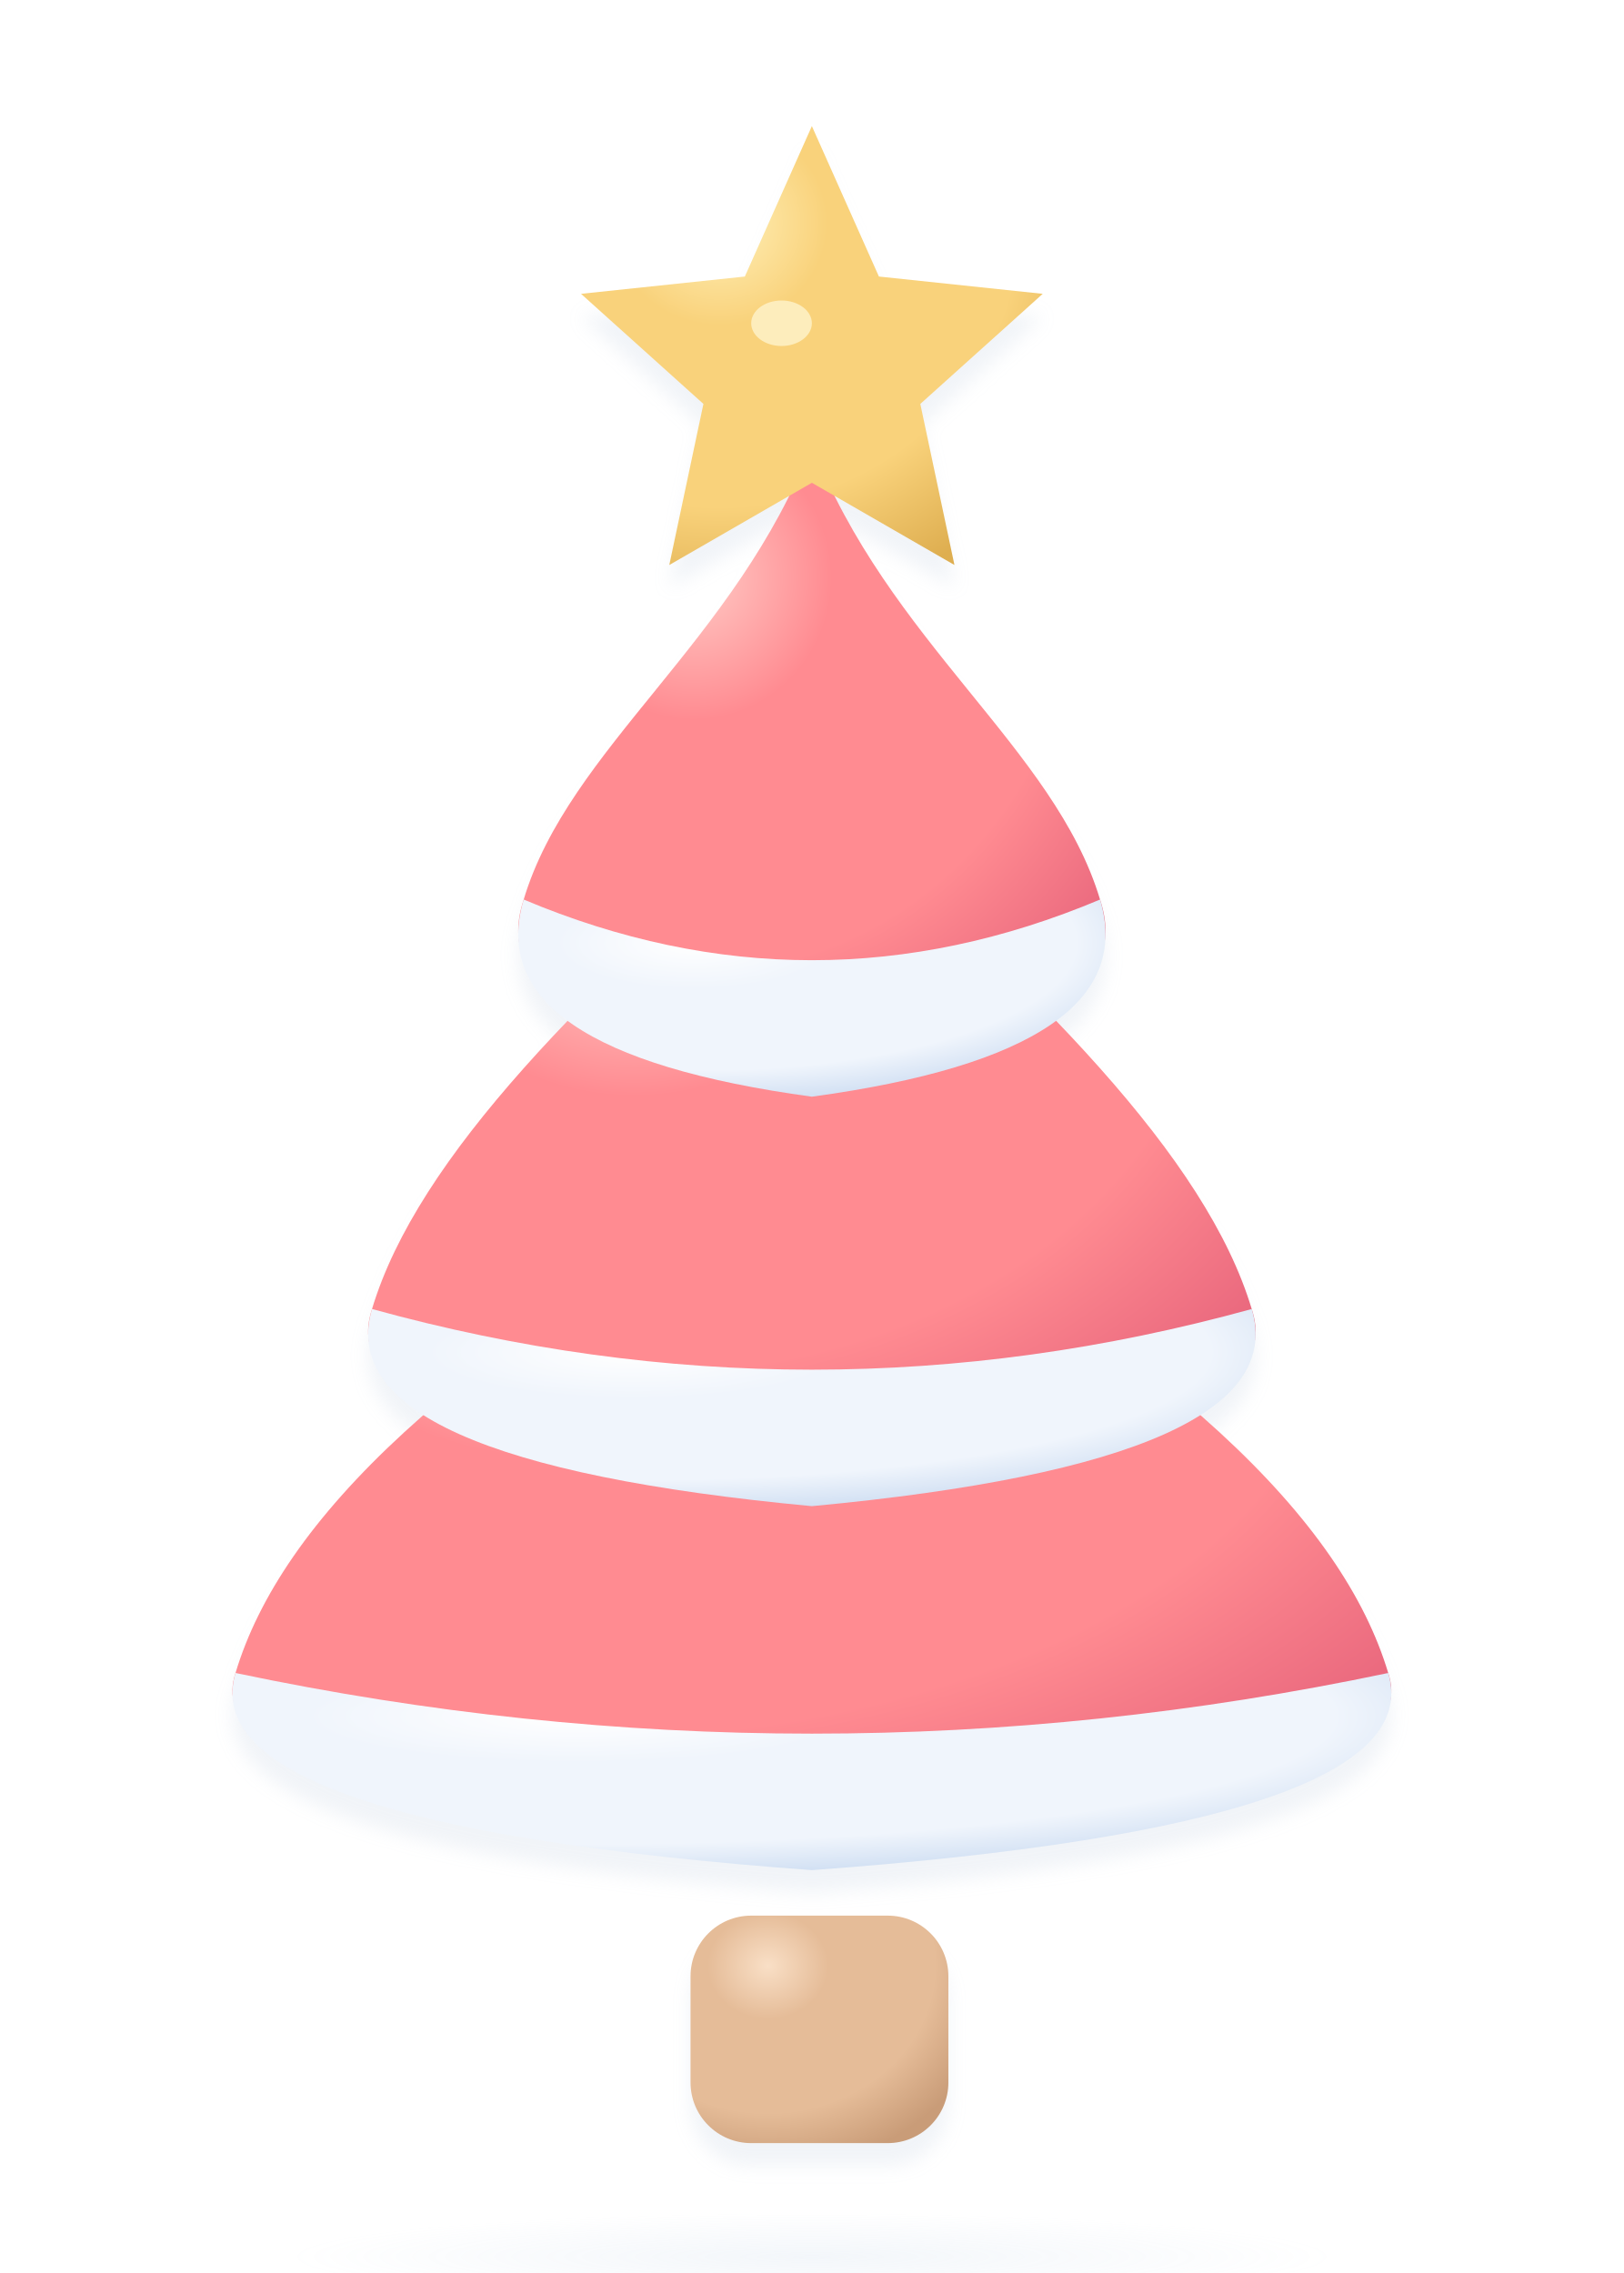
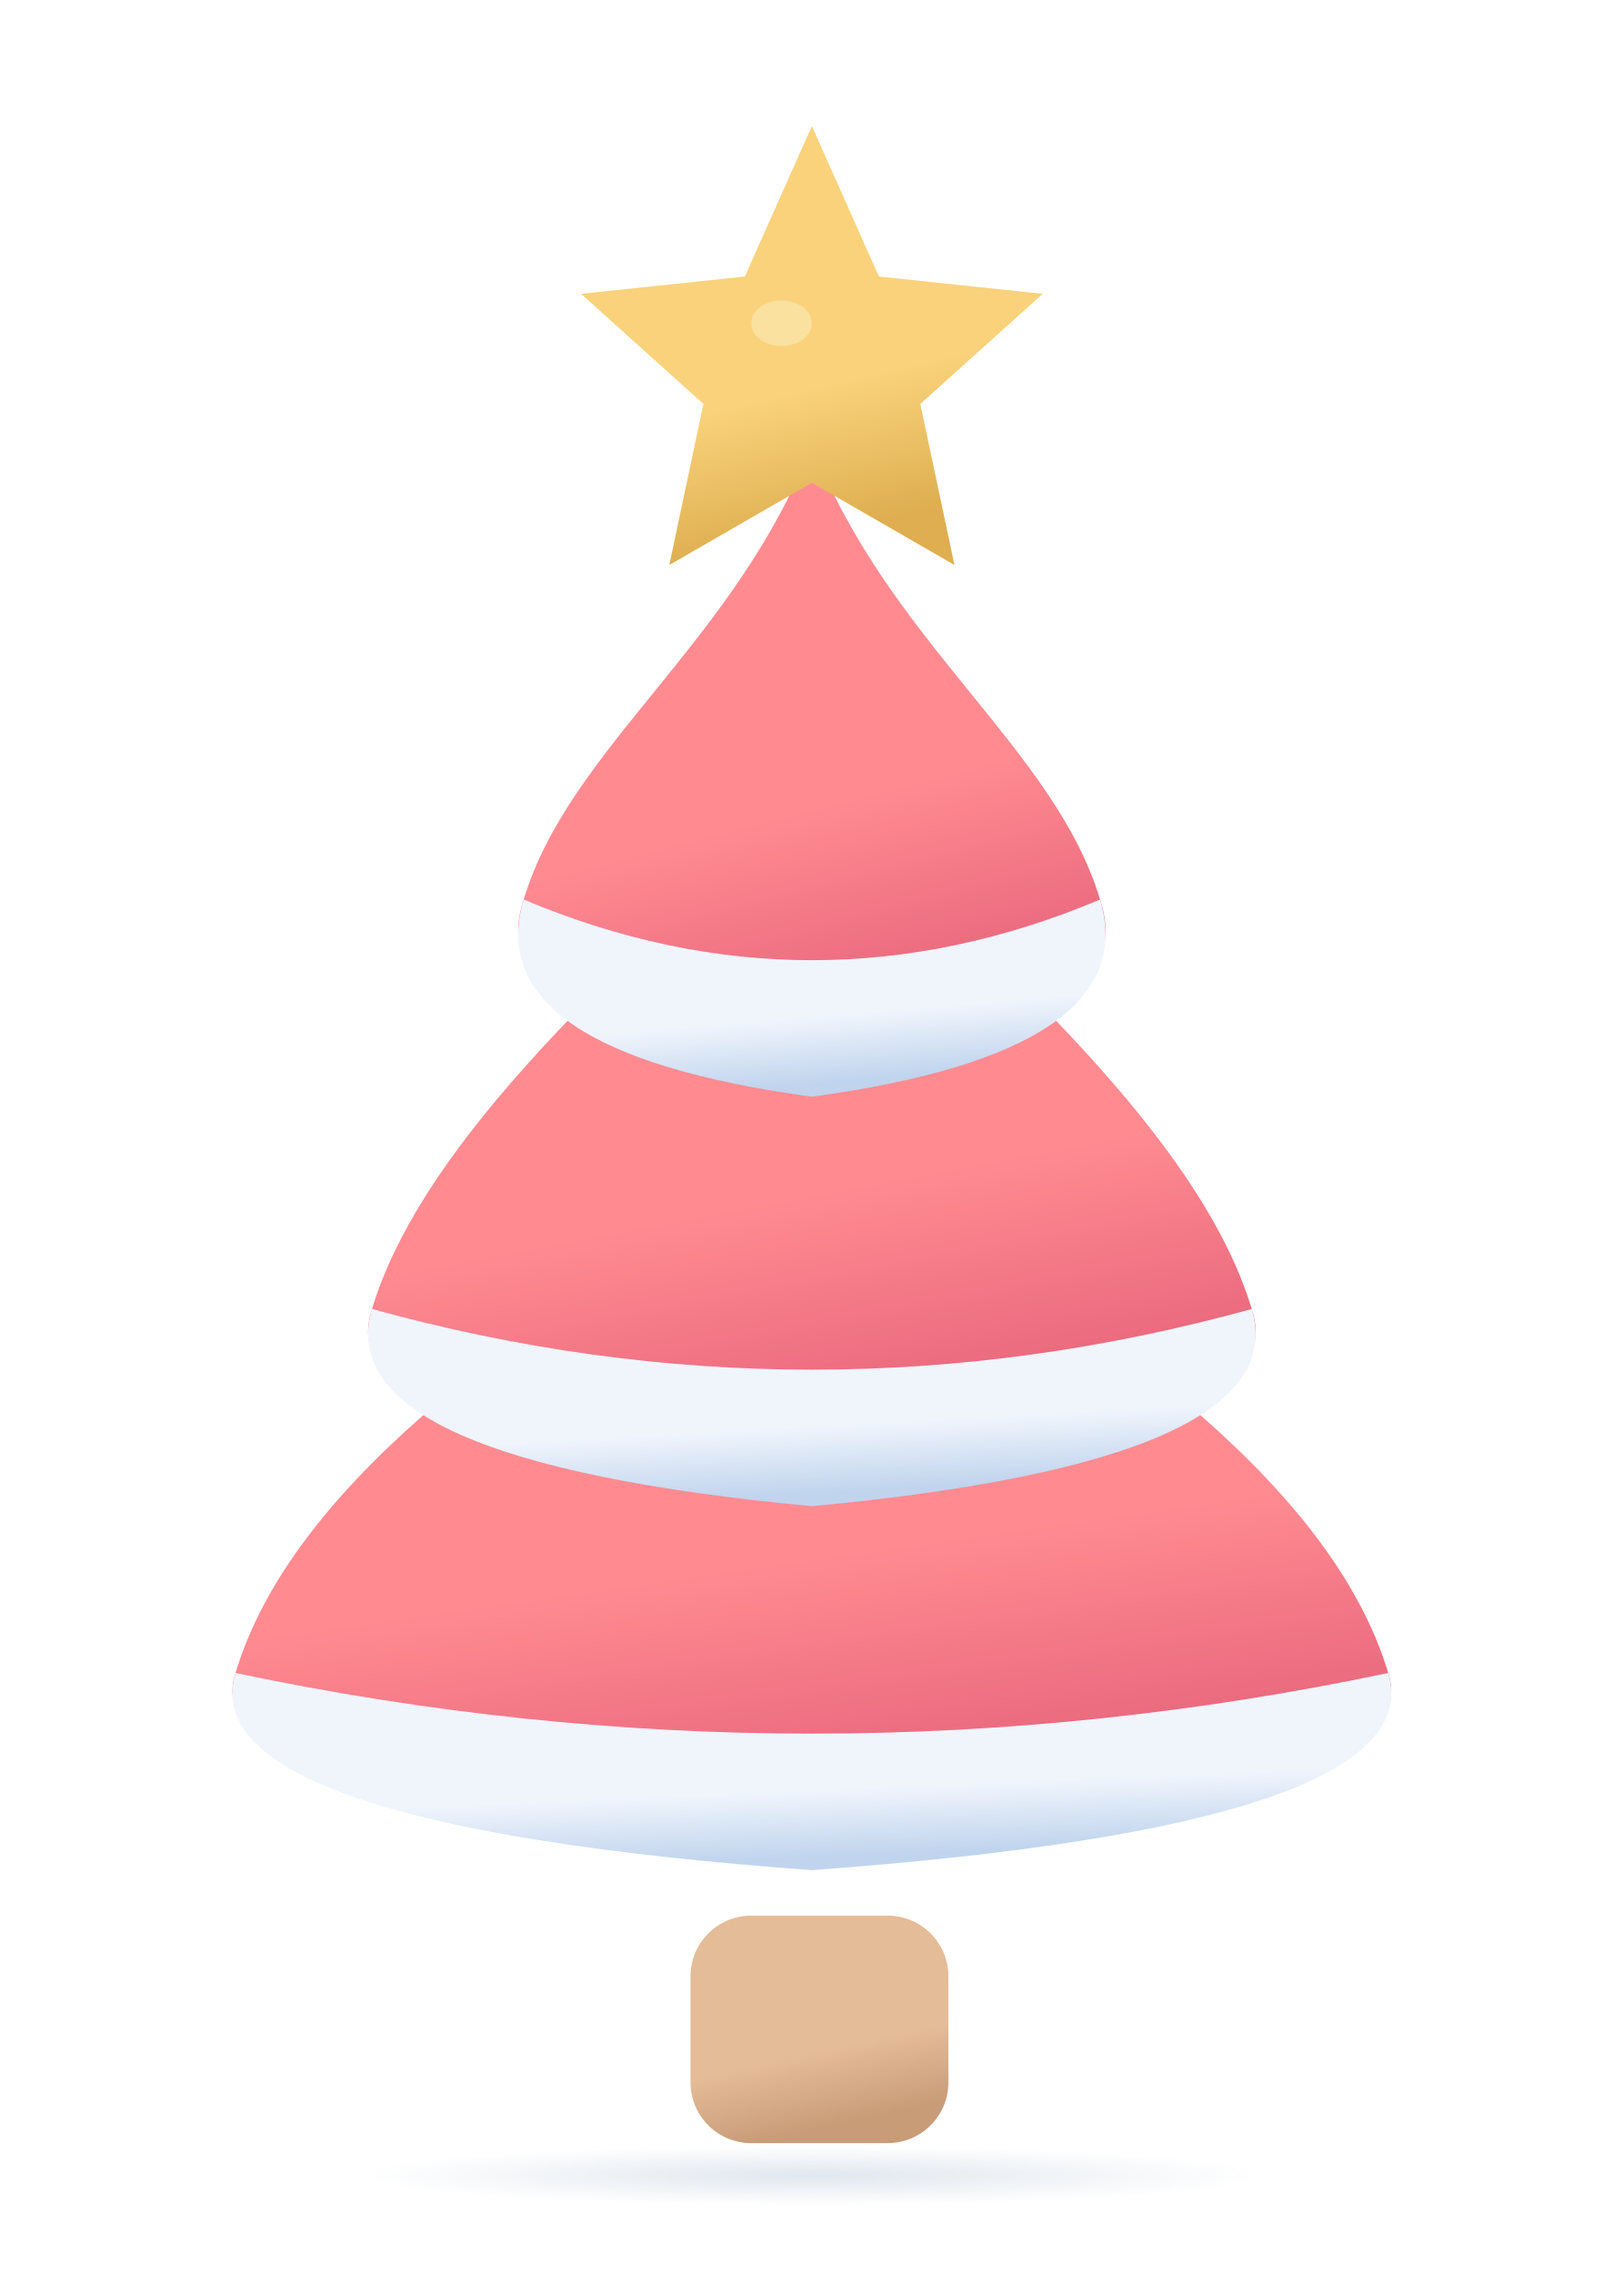
<svg xmlns="http://www.w3.org/2000/svg" viewBox="0 0 100 140" width="100" height="140" preserveAspectRatio="xMidYMid meet">
  <defs>
-     <radialGradient id="red" cx="30%" cy="22%" r="90%">
-       <stop stop-color="#ffcac5" />
-       <stop offset=".26" stop-color="#ff8b91" />
-       <stop offset=".72" stop-color="#ff8b91" />
+     <linearGradient id="red" x1="0" y1="0" x2=".25" y2="1">
+       <stop stop-color="#ff8b91" />
+       <stop offset=".68" stop-color="#ff8b91" />
      <stop offset="1" stop-color="#e9677d" />
+     </linearGradient>
+     <linearGradient id="brown" x1="0" y1="0" x2=".25" y2="1">
+       <stop stop-color="#e5bc98" />
+       <stop offset=".68" stop-color="#e5bc98" />
+       <stop offset="1" stop-color="#c99c78" />
+     </linearGradient>
+     <linearGradient id="white" x1="0" y1="0" x2=".25" y2="1">
+       <stop stop-color="#f0f5fc" />
+       <stop offset=".68" stop-color="#f0f5fc" />
+       <stop offset="1" stop-color="#c0d4ee" />
+     </linearGradient>
+     <linearGradient id="gold" x1="0" y1="0" x2=".25" y2="1">
+       <stop stop-color="#f9d27b" />
+       <stop offset=".68" stop-color="#f9d27b" />
+       <stop offset="1" stop-color="#deae50" />
+     </linearGradient>
+     <radialGradient id="floor-shadow">
+       <stop stop-color="#6486ad" stop-opacity=".2" />
+       <stop offset=".5" stop-color="#6486ad" stop-opacity=".1" />
+       <stop offset="1" stop-color="#6486ad" stop-opacity="0" />
    </radialGradient>
-     <radialGradient id="brown" cx="30%" cy="22%" r="90%">
-       <stop stop-color="#f9dfc6" />
-       <stop offset=".26" stop-color="#e5bc98" />
-       <stop offset=".72" stop-color="#e5bc98" />
-       <stop offset="1" stop-color="#c99c78" />
-     </radialGradient>
-     <radialGradient id="white" cx="30%" cy="22%" r="90%">
-       <stop stop-color="#ffffff" />
-       <stop offset=".26" stop-color="#f0f5fc" />
-       <stop offset=".72" stop-color="#f0f5fc" />
-       <stop offset="1" stop-color="#c0d4ee" />
-     </radialGradient>
-     <radialGradient id="gold" cx="30%" cy="22%" r="90%">
-       <stop stop-color="#fff0b9" />
-       <stop offset=".26" stop-color="#f9d27b" />
-       <stop offset=".72" stop-color="#f9d27b" />
-       <stop offset="1" stop-color="#deae50" />
-     </radialGradient>
-     <radialGradient id="floor-shadow">
-       <stop stop-color="#9db9d8" stop-opacity=".12" />
-       <stop offset=".6" stop-color="#9db9d8" stop-opacity=".05" />
-       <stop offset="1" stop-color="#9db9d8" stop-opacity="0" />
-     </radialGradient>
-     <filter id="object-shadow" filterUnits="userSpaceOnUse" x="-10" y="-10" width="120" height="164" color-interpolation-filters="sRGB">
-       <feGaussianBlur in="SourceAlpha" stdDeviation=".55" result="soft-shadow" />
-       <feOffset in="soft-shadow" dy="1.4" result="offset-shadow" />
-       <feFlood flood-color="#96acce" flood-opacity=".14" />
-       <feComposite in2="offset-shadow" operator="in" />
-       <feMerge>
-         <feMergeNode />
-         <feMergeNode in="SourceGraphic" />
-       </feMerge>
-     </filter>
  </defs>
-   <ellipse cx="50.0" cy="139" rx="32.0" ry="2.7" fill="url(#floor-shadow)" />
-   <g filter="url(#object-shadow)">
-     <g id="item-model" transform="translate(3.295669 8.700565) scale(0.934087)">
-       <rect x="42" y="117" width="17" height="15" rx="4" fill="url(#brown)" />
-       <path d="M50 67 C26 80 15 91 12 101 Q9 110 50 111 Q91 110 88 101 C85 91 74 80 50 67Z" fill="url(#red)" />
-       <path d="M12 101 Q50 109 88 101 Q91 111 50 114 Q9 111 12 101Z" fill="url(#white)" />
-       <path d="M50 43 C35 56 24 67 21 77 Q18 86 50 87 Q82 86 79 77 C76 67 65 56 50 43Z" fill="url(#red)" />
-       <path d="M21 77 Q50 85 79 77 Q82 87 50 90 Q18 87 21 77Z" fill="url(#white)" />
-       <path d="M50 20 C45 33 34 40 31 50 Q28 59 50 60 Q72 59 69 50 C66 40 55 33 50 20Z" fill="url(#red)" />
-       <path d="M31 50 Q50 58 69 50 Q72 60 50 63 Q28 60 31 50Z" fill="url(#white)" />
-       <path d="M50.00 -1.00 L54.42 8.92 L65.22 10.06 L57.15 17.32 L59.40 27.94 L50.00 22.52 L40.60 27.94 L42.85 17.32 L34.78 10.06 L45.58 8.92Z" fill="url(#gold)" />
-       <ellipse cx="48" cy="12" rx="2" ry="1.5" fill="#fff8d7" opacity=".7" />
-     </g>
+   <ellipse cx="50.0" cy="134" rx="28" ry="1.8" fill="url(#floor-shadow)" />
+   <g id="item-model" transform="translate(3.295669 8.700565) scale(0.934087)">
+     <rect x="42" y="117" width="17" height="15" rx="4" fill="url(#brown)" />
+     <path d="M50 67 C26 80 15 91 12 101 Q9 110 50 111 Q91 110 88 101 C85 91 74 80 50 67Z" fill="url(#red)" />
+     <path d="M12 101 Q50 109 88 101 Q91 111 50 114 Q9 111 12 101Z" fill="url(#white)" />
+     <path d="M50 43 C35 56 24 67 21 77 Q18 86 50 87 Q82 86 79 77 C76 67 65 56 50 43Z" fill="url(#red)" />
+     <path d="M21 77 Q50 85 79 77 Q82 87 50 90 Q18 87 21 77Z" fill="url(#white)" />
+     <path d="M50 20 C45 33 34 40 31 50 Q28 59 50 60 Q72 59 69 50 C66 40 55 33 50 20Z" fill="url(#red)" />
+     <path d="M31 50 Q50 58 69 50 Q72 60 50 63 Q28 60 31 50Z" fill="url(#white)" />
+     <path d="M50.00 -1.00 L54.42 8.92 L65.22 10.06 L57.15 17.32 L59.40 27.94 L50.00 22.52 L40.60 27.94 L42.85 17.32 L34.78 10.06 L45.58 8.92Z" fill="url(#gold)" />
+     <ellipse cx="48" cy="12" rx="2" ry="1.5" fill="#fff8d7" opacity=".4" />
  </g>
</svg>
